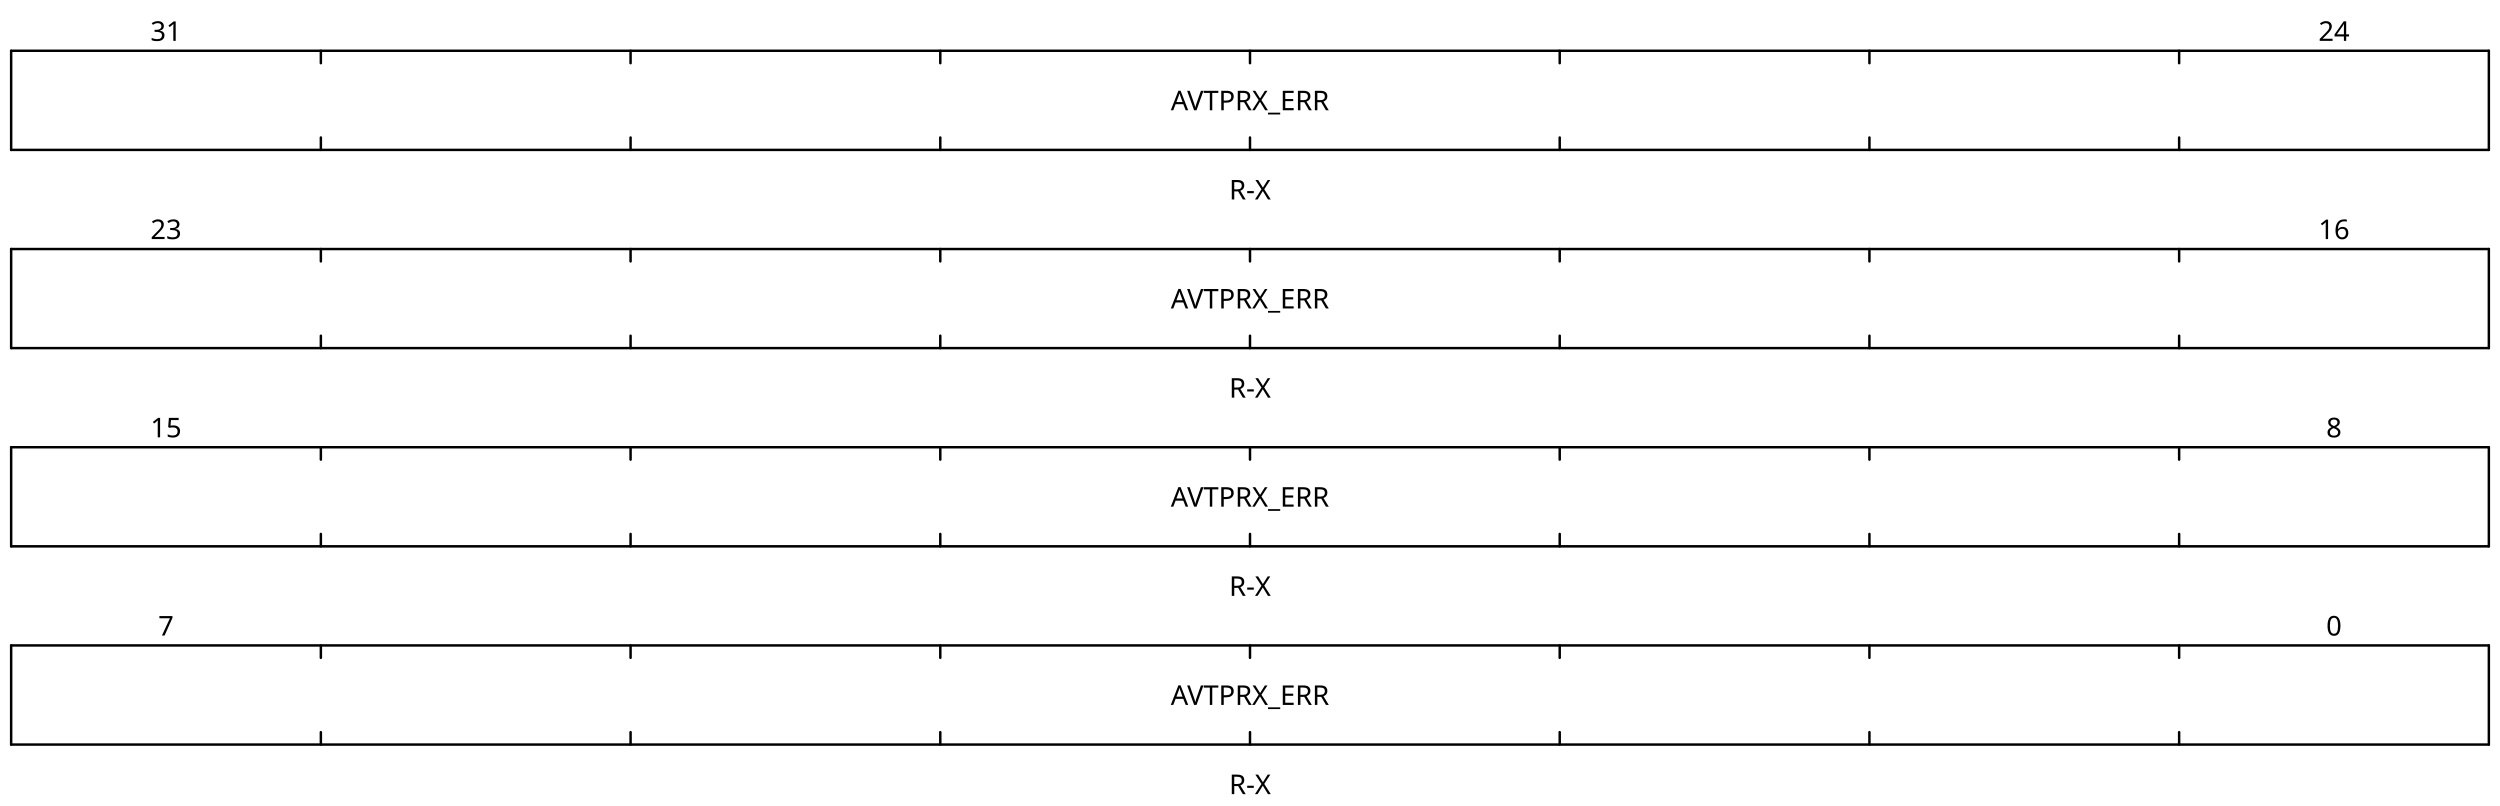
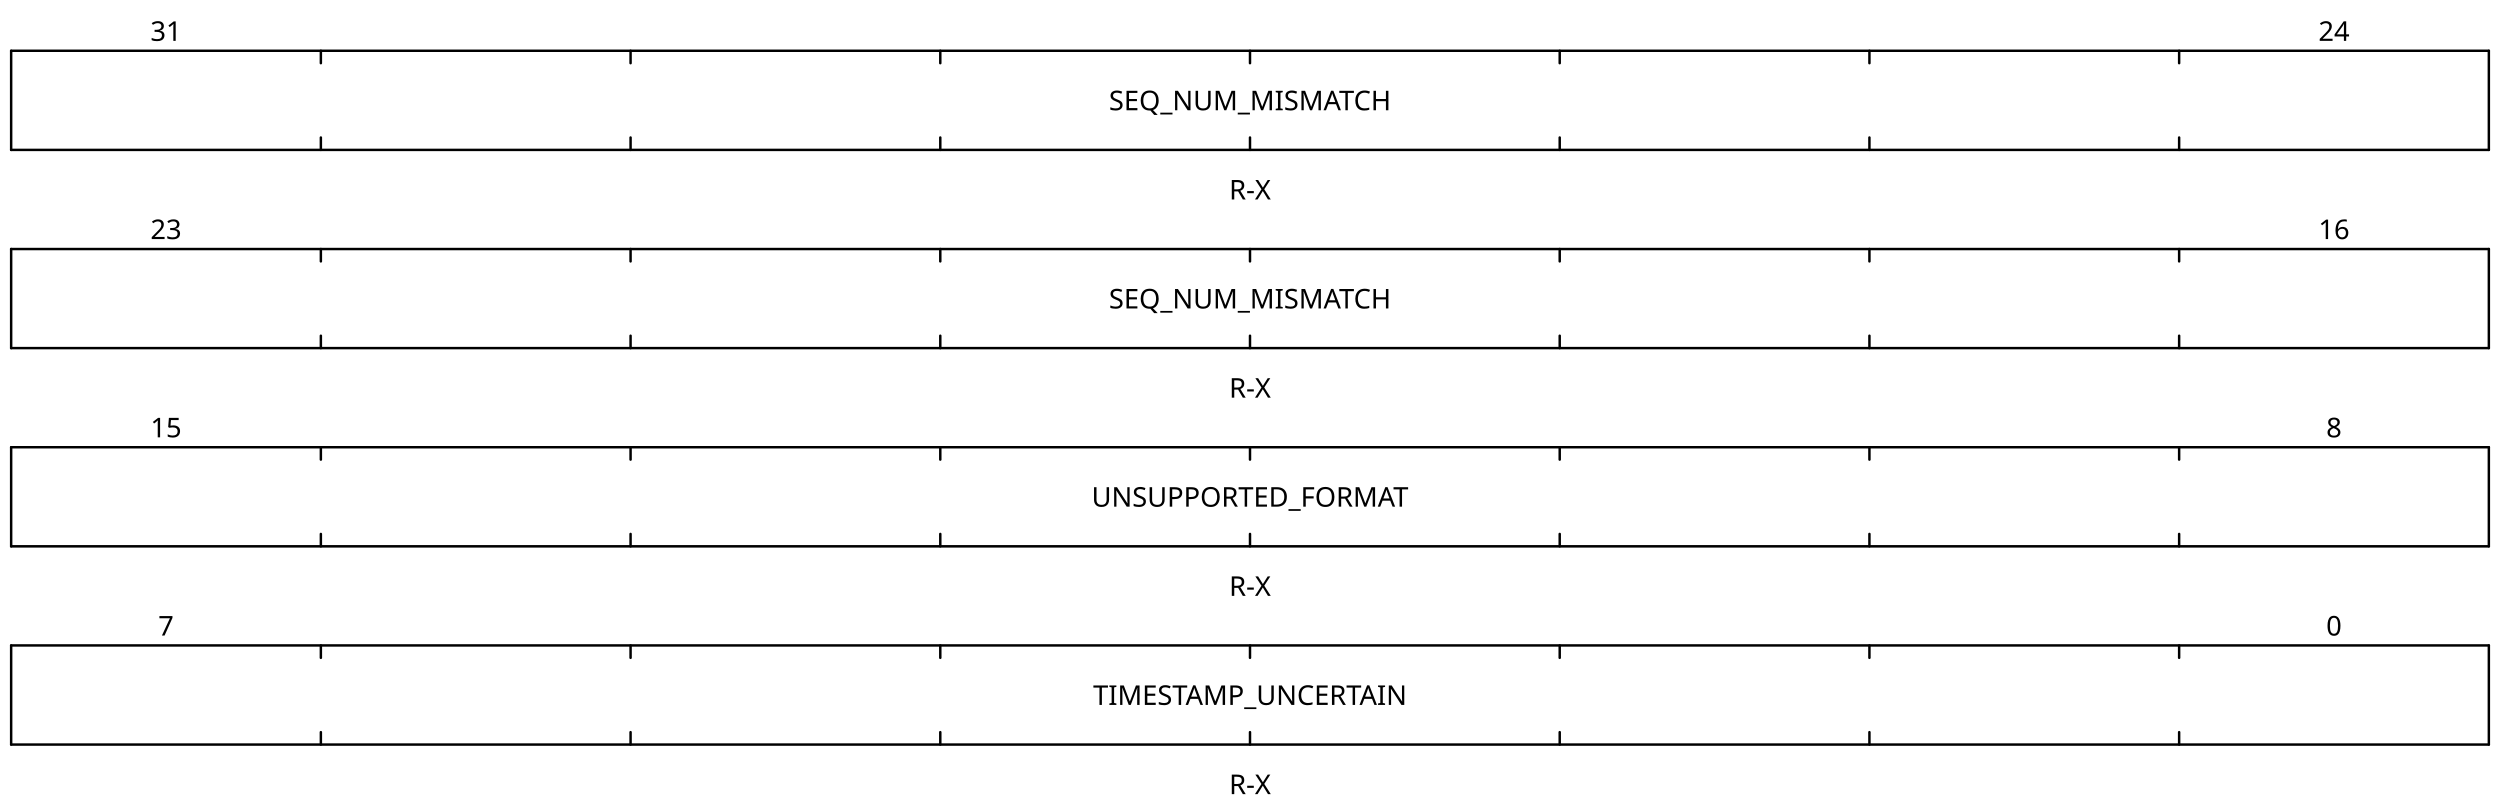
<svg xmlns="http://www.w3.org/2000/svg" baseProfile="full" class="WaveDrom" height="325" version="1.1" viewBox="0,0,1009,325" width="1009">
  <defs />
  <g font-family="sans-serif" font-size="11" font-weight="normal" text-anchor="middle" transform="translate(4.5,240.5)">
    <g stroke="black" stroke-linecap="round" stroke-width="1" transform="translate(0,20.0)">
      <line x1="0" x2="1000" y1="0" y2="0" />
      <line x1="0" x2="0" y1="0" y2="40.0" />
      <line x1="0" x2="1000" y1="40.0" y2="40.0" />
      <line x1="1000.0" x2="1000.0" y1="0" y2="40.0" />
      <line x1="875.0" x2="875.0" y1="0" y2="5.0" />
      <line x1="875.0" x2="875.0" y1="35.0" y2="40.0" />
      <line x1="750.0" x2="750.0" y1="0" y2="5.0" />
      <line x1="750.0" x2="750.0" y1="35.0" y2="40.0" />
      <line x1="625.0" x2="625.0" y1="0" y2="5.0" />
      <line x1="625.0" x2="625.0" y1="35.0" y2="40.0" />
      <line x1="500.0" x2="500.0" y1="0" y2="5.0" />
      <line x1="500.0" x2="500.0" y1="35.0" y2="40.0" />
      <line x1="375.0" x2="375.0" y1="0" y2="5.0" />
      <line x1="375.0" x2="375.0" y1="35.0" y2="40.0" />
      <line x1="250.0" x2="250.0" y1="0" y2="5.0" />
      <line x1="250.0" x2="250.0" y1="35.0" y2="40.0" />
      <line x1="125.0" x2="125.0" y1="0" y2="5.0" />
      <line x1="125.0" x2="125.0" y1="35.0" y2="40.0" />
    </g>
    <g text-anchor="middle">
      <g>
        <g transform="translate(0,20.0)" />
        <g transform="translate(62.5,16.0)">
          <text x="875.0">
            <tspan>0</tspan>
          </text>
          <text x="0.0">
            <tspan>7</tspan>
          </text>
        </g>
        <g transform="translate(62.5,44.0)">
          <text x="437.5">
-             <tspan>AVTPRX_ERR</tspan>
+             <tspan>TIMESTAMP_UNCERTAIN</tspan>
          </text>
        </g>
        <g transform="translate(62.5,80)">
          <text x="437.5">
            <tspan>R-X</tspan>
          </text>
        </g>
      </g>
    </g>
  </g>
  <g font-family="sans-serif" font-size="11" font-weight="normal" text-anchor="middle" transform="translate(4.5,160.5)">
    <g stroke="black" stroke-linecap="round" stroke-width="1" transform="translate(0,20.0)">
      <line x1="0" x2="1000" y1="0" y2="0" />
      <line x1="0" x2="0" y1="0" y2="40.0" />
      <line x1="0" x2="1000" y1="40.0" y2="40.0" />
      <line x1="1000.0" x2="1000.0" y1="0" y2="40.0" />
      <line x1="875.0" x2="875.0" y1="0" y2="5.0" />
      <line x1="875.0" x2="875.0" y1="35.0" y2="40.0" />
      <line x1="750.0" x2="750.0" y1="0" y2="5.0" />
      <line x1="750.0" x2="750.0" y1="35.0" y2="40.0" />
      <line x1="625.0" x2="625.0" y1="0" y2="5.0" />
      <line x1="625.0" x2="625.0" y1="35.0" y2="40.0" />
      <line x1="500.0" x2="500.0" y1="0" y2="5.0" />
      <line x1="500.0" x2="500.0" y1="35.0" y2="40.0" />
      <line x1="375.0" x2="375.0" y1="0" y2="5.0" />
      <line x1="375.0" x2="375.0" y1="35.0" y2="40.0" />
      <line x1="250.0" x2="250.0" y1="0" y2="5.0" />
      <line x1="250.0" x2="250.0" y1="35.0" y2="40.0" />
      <line x1="125.0" x2="125.0" y1="0" y2="5.0" />
      <line x1="125.0" x2="125.0" y1="35.0" y2="40.0" />
    </g>
    <g text-anchor="middle">
      <g>
        <g transform="translate(0,20.0)" />
        <g transform="translate(62.5,16.0)">
          <text x="875.0">
            <tspan>8</tspan>
          </text>
          <text x="0.0">
            <tspan>15</tspan>
          </text>
        </g>
        <g transform="translate(62.5,44.0)">
          <text x="437.5">
-             <tspan>AVTPRX_ERR</tspan>
+             <tspan>UNSUPPORTED_FORMAT</tspan>
          </text>
        </g>
        <g transform="translate(62.5,80)">
          <text x="437.5">
            <tspan>R-X</tspan>
          </text>
        </g>
      </g>
    </g>
  </g>
  <g font-family="sans-serif" font-size="11" font-weight="normal" text-anchor="middle" transform="translate(4.5,80.5)">
    <g stroke="black" stroke-linecap="round" stroke-width="1" transform="translate(0,20.0)">
      <line x1="0" x2="1000" y1="0" y2="0" />
      <line x1="0" x2="0" y1="0" y2="40.0" />
      <line x1="0" x2="1000" y1="40.0" y2="40.0" />
      <line x1="1000.0" x2="1000.0" y1="0" y2="40.0" />
      <line x1="875.0" x2="875.0" y1="0" y2="5.0" />
      <line x1="875.0" x2="875.0" y1="35.0" y2="40.0" />
      <line x1="750.0" x2="750.0" y1="0" y2="5.0" />
      <line x1="750.0" x2="750.0" y1="35.0" y2="40.0" />
      <line x1="625.0" x2="625.0" y1="0" y2="5.0" />
      <line x1="625.0" x2="625.0" y1="35.0" y2="40.0" />
      <line x1="500.0" x2="500.0" y1="0" y2="5.0" />
      <line x1="500.0" x2="500.0" y1="35.0" y2="40.0" />
      <line x1="375.0" x2="375.0" y1="0" y2="5.0" />
      <line x1="375.0" x2="375.0" y1="35.0" y2="40.0" />
      <line x1="250.0" x2="250.0" y1="0" y2="5.0" />
      <line x1="250.0" x2="250.0" y1="35.0" y2="40.0" />
      <line x1="125.0" x2="125.0" y1="0" y2="5.0" />
      <line x1="125.0" x2="125.0" y1="35.0" y2="40.0" />
    </g>
    <g text-anchor="middle">
      <g>
        <g transform="translate(0,20.0)" />
        <g transform="translate(62.5,16.0)">
          <text x="875.0">
            <tspan>16</tspan>
          </text>
          <text x="0.0">
            <tspan>23</tspan>
          </text>
        </g>
        <g transform="translate(62.5,44.0)">
          <text x="437.5">
-             <tspan>AVTPRX_ERR</tspan>
+             <tspan>SEQ_NUM_MISMATCH</tspan>
          </text>
        </g>
        <g transform="translate(62.5,80)">
          <text x="437.5">
            <tspan>R-X</tspan>
          </text>
        </g>
      </g>
    </g>
  </g>
  <g font-family="sans-serif" font-size="11" font-weight="normal" text-anchor="middle" transform="translate(4.5,0.5)">
    <g stroke="black" stroke-linecap="round" stroke-width="1" transform="translate(0,20.0)">
      <line x1="0" x2="1000" y1="0" y2="0" />
      <line x1="0" x2="0" y1="0" y2="40.0" />
      <line x1="0" x2="1000" y1="40.0" y2="40.0" />
      <line x1="1000.0" x2="1000.0" y1="0" y2="40.0" />
      <line x1="875.0" x2="875.0" y1="0" y2="5.0" />
      <line x1="875.0" x2="875.0" y1="35.0" y2="40.0" />
      <line x1="750.0" x2="750.0" y1="0" y2="5.0" />
      <line x1="750.0" x2="750.0" y1="35.0" y2="40.0" />
      <line x1="625.0" x2="625.0" y1="0" y2="5.0" />
      <line x1="625.0" x2="625.0" y1="35.0" y2="40.0" />
      <line x1="500.0" x2="500.0" y1="0" y2="5.0" />
      <line x1="500.0" x2="500.0" y1="35.0" y2="40.0" />
      <line x1="375.0" x2="375.0" y1="0" y2="5.0" />
      <line x1="375.0" x2="375.0" y1="35.0" y2="40.0" />
      <line x1="250.0" x2="250.0" y1="0" y2="5.0" />
      <line x1="250.0" x2="250.0" y1="35.0" y2="40.0" />
      <line x1="125.0" x2="125.0" y1="0" y2="5.0" />
      <line x1="125.0" x2="125.0" y1="35.0" y2="40.0" />
    </g>
    <g text-anchor="middle">
      <g>
        <g transform="translate(0,20.0)" />
        <g transform="translate(62.5,16.0)">
          <text x="875.0">
            <tspan>24</tspan>
          </text>
          <text x="0.0">
            <tspan>31</tspan>
          </text>
        </g>
        <g transform="translate(62.5,44.0)">
          <text x="437.5">
-             <tspan>AVTPRX_ERR</tspan>
+             <tspan>SEQ_NUM_MISMATCH</tspan>
          </text>
        </g>
        <g transform="translate(62.5,80)">
          <text x="437.5">
            <tspan>R-X</tspan>
          </text>
        </g>
      </g>
    </g>
  </g>
</svg>
